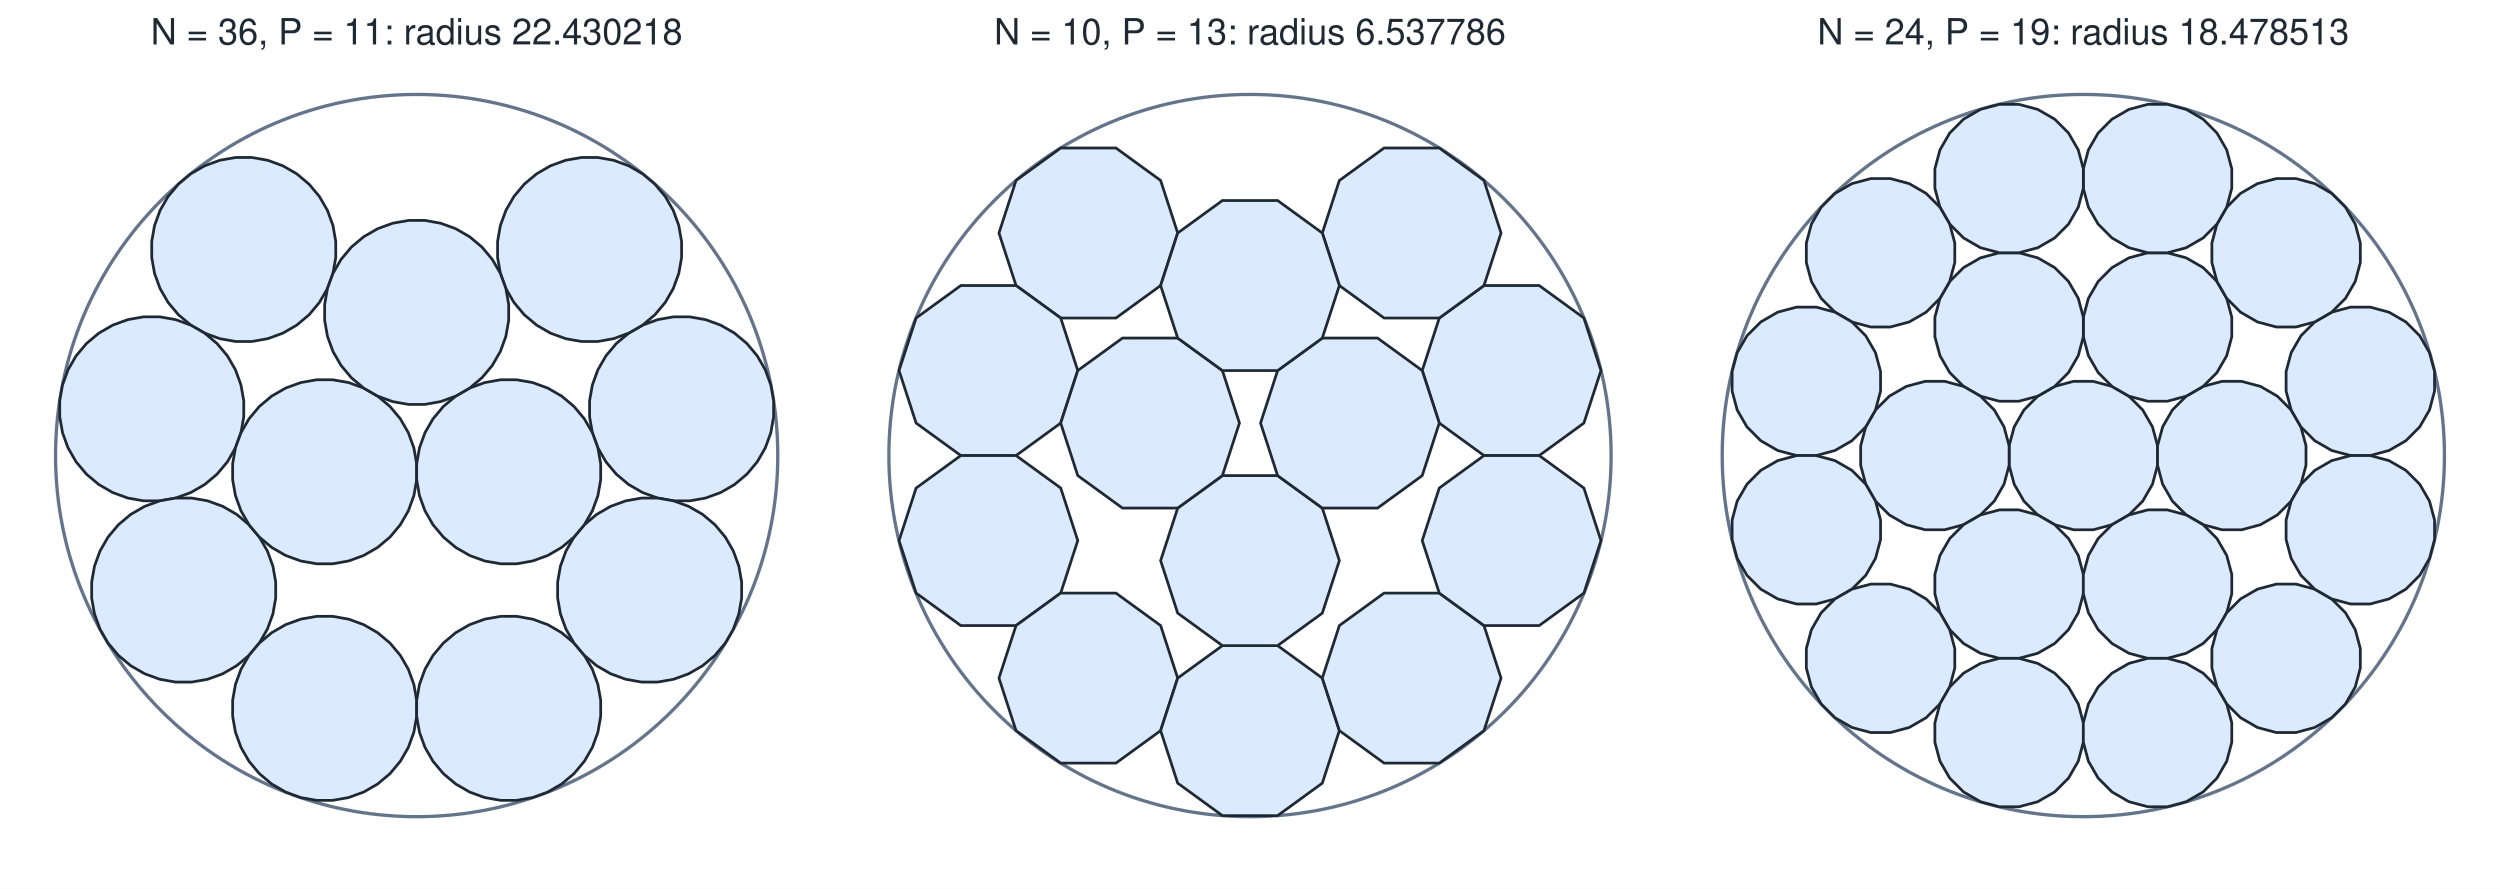
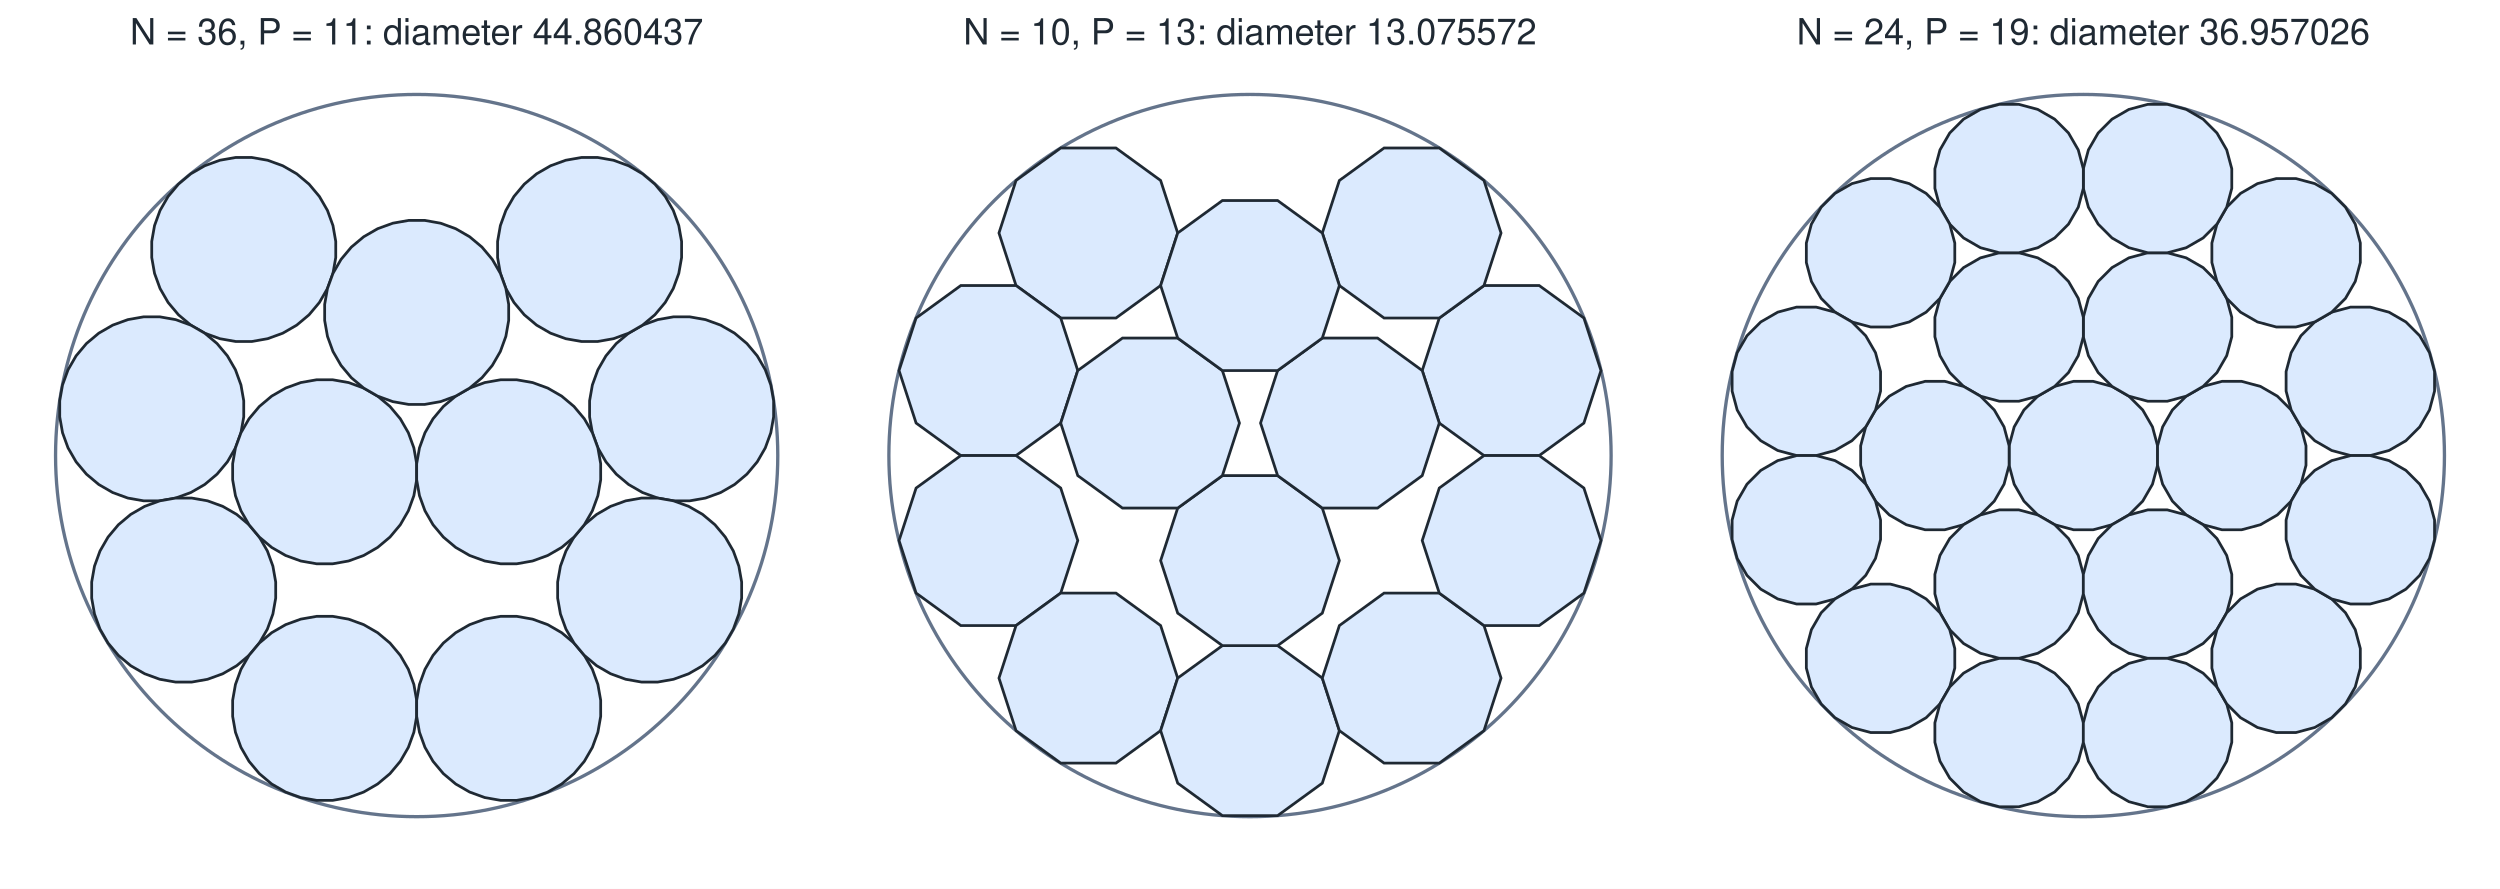
<svg xmlns="http://www.w3.org/2000/svg" width="900" height="320" viewBox="0 0 900 320" font-family="Helvetica, Arial, sans-serif">
  <rect width="900" height="320" fill="#ffffff" />
  <g transform="translate(150.0,164.0) scale(5.7958,-5.7958)">
    <circle cx="0" cy="0" r="22.43" fill="none" stroke="#64748b" stroke-width="0.207" />
    <polygon points="22.171,3.402 21.997,4.386 21.655,5.326 21.155,6.192 20.512,6.958 19.746,7.601 18.88,8.101 17.941,8.443 16.956,8.617 15.956,8.617 14.971,8.443 14.031,8.101 13.165,7.601 12.399,6.958 11.756,6.192 11.256,5.326 10.914,4.386 10.741,3.402 10.741,2.402 10.914,1.417 11.256,0.477 11.756,-0.389 12.399,-1.155 13.165,-1.798 14.031,-2.298 14.971,-2.64 15.956,-2.813 16.956,-2.813 17.941,-2.64 18.88,-2.298 19.746,-1.798 20.512,-1.155 21.155,-0.389 21.655,0.477 21.997,1.417 22.171,2.402" fill="#dbeafe" stroke="#1f2933" stroke-width="0.172" />
    <polygon points="14.797,16.857 14.031,17.5 13.165,18 12.226,18.342 11.241,18.515 10.241,18.515 9.256,18.342 8.316,18 7.45,17.5 6.684,16.857 6.041,16.091 5.541,15.225 5.199,14.285 5.026,13.3 5.026,12.3 5.199,11.316 5.541,10.376 6.041,9.51 6.684,8.744 7.45,8.101 8.316,7.601 9.256,7.259 10.241,7.085 11.241,7.085 12.226,7.259 13.165,7.601 14.031,8.101 14.797,8.744 15.44,9.51 15.94,10.376 16.282,11.316 16.456,12.3 16.456,13.3 16.282,14.285 15.94,15.225 15.44,16.091" fill="#dbeafe" stroke="#1f2933" stroke-width="0.172" />
    <polygon points="-14.031,17.5 -14.797,16.857 -15.44,16.091 -15.94,15.225 -16.282,14.285 -16.456,13.3 -16.456,12.3 -16.282,11.316 -15.94,10.376 -15.44,9.51 -14.797,8.744 -14.031,8.101 -13.165,7.601 -12.226,7.259 -11.241,7.085 -10.241,7.085 -9.256,7.259 -8.316,7.601 -7.45,8.101 -6.684,8.744 -6.041,9.51 -5.541,10.376 -5.199,11.316 -5.026,12.3 -5.026,13.3 -5.199,14.285 -5.541,15.225 -6.041,16.091 -6.684,16.857 -7.45,17.5 -8.316,18 -9.256,18.342 -10.241,18.515 -11.241,18.515 -12.226,18.342 -13.165,18" fill="#dbeafe" stroke="#1f2933" stroke-width="0.172" />
    <polygon points="-21.997,4.386 -22.171,3.402 -22.171,2.402 -21.997,1.417 -21.655,0.477 -21.155,-0.389 -20.512,-1.155 -19.746,-1.798 -18.88,-2.298 -17.941,-2.64 -16.956,-2.813 -15.956,-2.813 -14.971,-2.64 -14.031,-2.298 -13.165,-1.798 -12.399,-1.155 -11.756,-0.389 -11.256,0.477 -10.914,1.417 -10.741,2.402 -10.741,3.402 -10.914,4.386 -11.256,5.326 -11.756,6.192 -12.399,6.958 -13.165,7.601 -14.031,8.101 -14.971,8.443 -15.956,8.617 -16.956,8.617 -17.941,8.443 -18.88,8.101 -19.746,7.601 -20.512,6.958 -21.155,6.192 -21.655,5.326" fill="#dbeafe" stroke="#1f2933" stroke-width="0.172" />
    <polygon points="-19.67,-10.779 -19.17,-11.645 -18.528,-12.411 -17.761,-13.054 -16.895,-13.554 -15.956,-13.896 -14.971,-14.07 -13.971,-14.07 -12.986,-13.896 -12.046,-13.554 -11.18,-13.054 -10.414,-12.411 -9.772,-11.645 -9.272,-10.779 -8.93,-9.84 -8.756,-8.855 -8.756,-7.855 -8.93,-6.87 -9.272,-5.93 -9.772,-5.064 -10.414,-4.298 -11.18,-3.655 -12.046,-3.155 -12.986,-2.813 -13.971,-2.64 -14.971,-2.64 -15.956,-2.813 -16.895,-3.155 -17.761,-3.655 -18.528,-4.298 -19.17,-5.064 -19.67,-5.93 -20.012,-6.87 -20.186,-7.855 -20.186,-8.855 -20.012,-9.84" fill="#dbeafe" stroke="#1f2933" stroke-width="0.172" />
    <polygon points="-8.14,-20.901 -7.2,-21.243 -6.215,-21.417 -5.215,-21.417 -4.23,-21.243 -3.291,-20.901 -2.425,-20.401 -1.658,-19.758 -1.016,-18.992 -0.516,-18.126 -0.174,-17.187 0,-16.202 0,-15.202 -0.174,-14.217 -0.516,-13.277 -1.016,-12.411 -1.658,-11.645 -2.425,-11.003 -3.291,-10.503 -4.23,-10.161 -5.215,-9.987 -6.215,-9.987 -7.2,-10.161 -8.14,-10.503 -9.006,-11.003 -9.772,-11.645 -10.414,-12.411 -10.914,-13.277 -11.256,-14.217 -11.43,-15.202 -11.43,-16.202 -11.256,-17.187 -10.914,-18.126 -10.414,-18.992 -9.772,-19.758 -9.006,-20.401" fill="#dbeafe" stroke="#1f2933" stroke-width="0.172" />
    <polygon points="7.2,-21.243 8.14,-20.901 9.006,-20.401 9.772,-19.758 10.414,-18.992 10.914,-18.126 11.256,-17.187 11.43,-16.202 11.43,-15.202 11.256,-14.217 10.914,-13.277 10.414,-12.411 9.772,-11.645 9.006,-11.003 8.14,-10.503 7.2,-10.161 6.215,-9.987 5.215,-9.987 4.23,-10.161 3.291,-10.503 2.425,-11.003 1.658,-11.645 1.016,-12.411 0.516,-13.277 0.174,-14.217 -0,-15.202 -0,-16.202 0.174,-17.187 0.516,-18.126 1.016,-18.992 1.658,-19.758 2.425,-20.401 3.291,-20.901 4.23,-21.243 5.215,-21.417 6.215,-21.417" fill="#dbeafe" stroke="#1f2933" stroke-width="0.172" />
    <polygon points="19.17,-11.645 19.67,-10.779 20.012,-9.84 20.186,-8.855 20.186,-7.855 20.012,-6.87 19.67,-5.93 19.17,-5.064 18.528,-4.298 17.761,-3.655 16.895,-3.155 15.956,-2.813 14.971,-2.64 13.971,-2.64 12.986,-2.813 12.046,-3.155 11.18,-3.655 10.414,-4.298 9.772,-5.064 9.272,-5.93 8.93,-6.87 8.756,-7.855 8.756,-8.855 8.93,-9.84 9.272,-10.779 9.772,-11.645 10.414,-12.411 11.18,-13.054 12.046,-13.554 12.986,-13.896 13.971,-14.07 14.971,-14.07 15.956,-13.896 16.895,-13.554 17.761,-13.054 18.528,-12.411" fill="#dbeafe" stroke="#1f2933" stroke-width="0.172" />
    <polygon points="0,-1.508 0,-0.508 -0.174,0.477 -0.516,1.417 -1.016,2.283 -1.658,3.049 -2.425,3.692 -3.291,4.192 -4.23,4.534 -5.215,4.707 -6.215,4.707 -7.2,4.534 -8.14,4.192 -9.006,3.692 -9.772,3.049 -10.414,2.283 -10.914,1.417 -11.256,0.477 -11.43,-0.508 -11.43,-1.508 -11.256,-2.493 -10.914,-3.432 -10.414,-4.298 -9.772,-5.064 -9.006,-5.707 -8.14,-6.207 -7.2,-6.549 -6.215,-6.723 -5.215,-6.723 -4.23,-6.549 -3.291,-6.207 -2.425,-5.707 -1.658,-5.064 -1.016,-4.298 -0.516,-3.432 -0.174,-2.493" fill="#dbeafe" stroke="#1f2933" stroke-width="0.172" />
    <polygon points="-0,-0.508 -0,-1.508 0.174,-2.493 0.516,-3.432 1.016,-4.298 1.658,-5.064 2.425,-5.707 3.291,-6.207 4.23,-6.549 5.215,-6.723 6.215,-6.723 7.2,-6.549 8.14,-6.207 9.006,-5.707 9.772,-5.064 10.414,-4.298 10.914,-3.432 11.256,-2.493 11.43,-1.508 11.43,-0.508 11.256,0.477 10.914,1.417 10.414,2.283 9.772,3.049 9.006,3.692 8.14,4.192 7.2,4.534 6.215,4.707 5.215,4.707 4.23,4.534 3.291,4.192 2.425,3.692 1.658,3.049 1.016,2.283 0.516,1.417 0.174,0.477" fill="#dbeafe" stroke="#1f2933" stroke-width="0.172" />
    <polygon points="-3.291,4.192 -2.425,3.692 -1.485,3.35 -0.5,3.176 0.5,3.176 1.485,3.35 2.425,3.692 3.291,4.192 4.057,4.834 4.699,5.6 5.199,6.466 5.541,7.406 5.715,8.391 5.715,9.391 5.541,10.376 5.199,11.316 4.699,12.182 4.057,12.948 3.291,13.59 2.425,14.09 1.485,14.432 0.5,14.606 -0.5,14.606 -1.485,14.432 -2.425,14.09 -3.291,13.59 -4.057,12.948 -4.699,12.182 -5.199,11.316 -5.541,10.376 -5.715,9.391 -5.715,8.391 -5.541,7.406 -5.199,6.466 -4.699,5.6 -4.057,4.834" fill="#dbeafe" stroke="#1f2933" stroke-width="0.172" />
  </g>
-   <text x="150.0" y="16" text-anchor="middle" font-size="13" fill="#1f2933">N = 36, P = 11: radius 22.430218</text>
+   <text x="150.0" y="16" text-anchor="middle" font-size="13" fill="#1f2933">N = 36, P = 11: diameter 44.860437</text>
  <g transform="translate(450.0,164.0) scale(19.8844,-19.8844)">
    <circle cx="0" cy="0" r="6.538" fill="none" stroke="#64748b" stroke-width="0.06" />
    <polygon points="6.354,1.539 6.045,2.49 5.236,3.078 4.236,3.078 3.427,2.49 3.118,1.539 3.427,0.588 4.236,0 5.236,0 6.045,0.588" fill="#dbeafe" stroke="#1f2933" stroke-width="0.05" />
    <polygon points="4.236,4.98 3.427,5.568 2.427,5.568 1.618,4.98 1.309,4.029 1.618,3.078 2.427,2.49 3.427,2.49 4.236,3.078 4.545,4.029" fill="#dbeafe" stroke="#1f2933" stroke-width="0.05" />
    <polygon points="-3.427,5.568 -4.236,4.98 -4.545,4.029 -4.236,3.078 -3.427,2.49 -2.427,2.49 -1.618,3.078 -1.309,4.029 -1.618,4.98 -2.427,5.568" fill="#dbeafe" stroke="#1f2933" stroke-width="0.05" />
    <polygon points="-6.045,2.49 -6.354,1.539 -6.045,0.588 -5.236,0 -4.236,0 -3.427,0.588 -3.118,1.539 -3.427,2.49 -4.236,3.078 -5.236,3.078" fill="#dbeafe" stroke="#1f2933" stroke-width="0.05" />
-     <polygon points="-6.354,-1.539 -6.045,-2.49 -5.236,-3.078 -4.236,-3.078 -3.427,-2.49 -3.118,-1.539 -3.427,-0.588 -4.236,-0 -5.236,0 -6.045,-0.588" fill="#dbeafe" stroke="#1f2933" stroke-width="0.05" />
+     <polygon points="-6.354,-1.539 -6.045,-2.49 -5.236,-3.078 -4.236,-3.078 -3.427,-2.49 -3.118,-1.539 -3.427,-0.588 -4.236,0 -5.236,0 -6.045,-0.588" fill="#dbeafe" stroke="#1f2933" stroke-width="0.05" />
    <polygon points="-4.236,-4.98 -3.427,-5.568 -2.427,-5.568 -1.618,-4.98 -1.309,-4.029 -1.618,-3.078 -2.427,-2.49 -3.427,-2.49 -4.236,-3.078 -4.545,-4.029" fill="#dbeafe" stroke="#1f2933" stroke-width="0.05" />
    <polygon points="-0.5,-6.519 0.5,-6.519 1.309,-5.931 1.618,-4.98 1.309,-4.029 0.5,-3.441 -0.5,-3.441 -1.309,-4.029 -1.618,-4.98 -1.309,-5.931" fill="#dbeafe" stroke="#1f2933" stroke-width="0.05" />
    <polygon points="3.427,-5.568 4.236,-4.98 4.545,-4.029 4.236,-3.078 3.427,-2.49 2.427,-2.49 1.618,-3.078 1.309,-4.029 1.618,-4.98 2.427,-5.568" fill="#dbeafe" stroke="#1f2933" stroke-width="0.05" />
-     <polygon points="6.045,-2.49 6.354,-1.539 6.045,-0.588 5.236,-0 4.236,0 3.427,-0.588 3.118,-1.539 3.427,-2.49 4.236,-3.078 5.236,-3.078" fill="#dbeafe" stroke="#1f2933" stroke-width="0.05" />
+     <polygon points="6.045,-2.49 6.354,-1.539 6.045,-0.588 5.236,0 4.236,0 3.427,-0.588 3.118,-1.539 3.427,-2.49 4.236,-3.078 5.236,-3.078" fill="#dbeafe" stroke="#1f2933" stroke-width="0.05" />
    <polygon points="-0.5,-3.441 0.5,-3.441 1.309,-2.853 1.618,-1.902 1.309,-0.951 0.5,-0.363 -0.5,-0.363 -1.309,-0.951 -1.618,-1.902 -1.309,-2.853" fill="#dbeafe" stroke="#1f2933" stroke-width="0.05" />
    <polygon points="-3.118,1.539 -3.427,0.588 -3.118,-0.363 -2.309,-0.951 -1.309,-0.951 -0.5,-0.363 -0.191,0.588 -0.5,1.539 -1.309,2.127 -2.309,2.127" fill="#dbeafe" stroke="#1f2933" stroke-width="0.05" />
    <polygon points="3.427,0.588 3.118,1.539 2.309,2.127 1.309,2.127 0.5,1.539 0.191,0.588 0.5,-0.363 1.309,-0.951 2.309,-0.951 3.118,-0.363" fill="#dbeafe" stroke="#1f2933" stroke-width="0.05" />
    <polygon points="1.618,3.078 1.309,4.029 0.5,4.617 -0.5,4.617 -1.309,4.029 -1.618,3.078 -1.309,2.127 -0.5,1.539 0.5,1.539 1.309,2.127" fill="#dbeafe" stroke="#1f2933" stroke-width="0.05" />
  </g>
-   <text x="450.0" y="16" text-anchor="middle" font-size="13" fill="#1f2933">N = 10, P = 13: radius 6.537786</text>
+   <text x="450.0" y="16" text-anchor="middle" font-size="13" fill="#1f2933">N = 10, P = 13: diameter 13.075572</text>
  <g transform="translate(750.0,164.0) scale(7.0352,-7.0352)">
    <circle cx="0" cy="0" r="18.479" fill="none" stroke="#64748b" stroke-width="0.171" />
    <polygon points="3.798,-0.5 3.798,0.5 3.539,1.466 3.039,2.332 2.332,3.039 1.466,3.539 0.5,3.798 -0.5,3.798 -1.466,3.539 -2.332,3.039 -3.039,2.332 -3.539,1.466 -3.798,0.5 -3.798,-0.5 -3.539,-1.466 -3.039,-2.332 -2.332,-3.039 -1.466,-3.539 -0.5,-3.798 0.5,-3.798 1.466,-3.539 2.332,-3.039 3.039,-2.332 3.539,-1.466" fill="#dbeafe" stroke="#1f2933" stroke-width="0.142" />
    <polygon points="3.798,0.5 3.798,-0.5 4.057,-1.466 4.557,-2.332 5.264,-3.039 6.13,-3.539 7.096,-3.798 8.096,-3.798 9.062,-3.539 9.928,-3.039 10.635,-2.332 11.135,-1.466 11.394,-0.5 11.394,0.5 11.135,1.466 10.635,2.332 9.928,3.039 9.062,3.539 8.096,3.798 7.096,3.798 6.13,3.539 5.264,3.039 4.557,2.332 4.057,1.466" fill="#dbeafe" stroke="#1f2933" stroke-width="0.142" />
    <polygon points="1.466,3.539 2.332,3.039 3.298,2.78 4.298,2.78 5.264,3.039 6.13,3.539 6.837,4.246 7.337,5.112 7.596,6.078 7.596,7.078 7.337,8.044 6.837,8.91 6.13,9.617 5.264,10.117 4.298,10.376 3.298,10.376 2.332,10.117 1.466,9.617 0.759,8.91 0.259,8.044 0,7.078 -0,6.078 0.259,5.112 0.759,4.246" fill="#dbeafe" stroke="#1f2933" stroke-width="0.142" />
    <polygon points="-2.332,3.039 -1.466,3.539 -0.759,4.246 -0.259,5.112 0,6.078 0,7.078 -0.259,8.044 -0.759,8.91 -1.466,9.617 -2.332,10.117 -3.298,10.376 -4.298,10.376 -5.264,10.117 -6.13,9.617 -6.837,8.91 -7.337,8.044 -7.596,7.078 -7.596,6.078 -7.337,5.112 -6.837,4.246 -6.13,3.539 -5.264,3.039 -4.298,2.78 -3.298,2.78" fill="#dbeafe" stroke="#1f2933" stroke-width="0.142" />
    <polygon points="-3.798,-0.5 -3.798,0.5 -4.057,1.466 -4.557,2.332 -5.264,3.039 -6.13,3.539 -7.096,3.798 -8.096,3.798 -9.062,3.539 -9.928,3.039 -10.635,2.332 -11.135,1.466 -11.394,0.5 -11.394,-0.5 -11.135,-1.466 -10.635,-2.332 -9.928,-3.039 -9.062,-3.539 -8.096,-3.798 -7.096,-3.798 -6.13,-3.539 -5.264,-3.039 -4.557,-2.332 -4.057,-1.466" fill="#dbeafe" stroke="#1f2933" stroke-width="0.142" />
    <polygon points="-1.466,-3.539 -2.332,-3.039 -3.298,-2.78 -4.298,-2.78 -5.264,-3.039 -6.13,-3.539 -6.837,-4.246 -7.337,-5.112 -7.596,-6.078 -7.596,-7.078 -7.337,-8.044 -6.837,-8.91 -6.13,-9.617 -5.264,-10.117 -4.298,-10.376 -3.298,-10.376 -2.332,-10.117 -1.466,-9.617 -0.759,-8.91 -0.259,-8.044 0,-7.078 0,-6.078 -0.259,-5.112 -0.759,-4.246" fill="#dbeafe" stroke="#1f2933" stroke-width="0.142" />
    <polygon points="2.332,-3.039 1.466,-3.539 0.759,-4.246 0.259,-5.112 -0,-6.078 -0,-7.078 0.259,-8.044 0.759,-8.91 1.466,-9.617 2.332,-10.117 3.298,-10.376 4.298,-10.376 5.264,-10.117 6.13,-9.617 6.837,-8.91 7.337,-8.044 7.596,-7.078 7.596,-6.078 7.337,-5.112 6.837,-4.246 6.13,-3.539 5.264,-3.039 4.298,-2.78 3.298,-2.78" fill="#dbeafe" stroke="#1f2933" stroke-width="0.142" />
    <polygon points="17.972,4.298 17.713,5.264 17.213,6.13 16.506,6.837 15.64,7.337 14.674,7.596 13.674,7.596 12.708,7.337 11.842,6.837 11.135,6.13 10.635,5.264 10.376,4.298 10.376,3.298 10.635,2.332 11.135,1.466 11.842,0.759 12.708,0.259 13.674,-0 14.674,-0 15.64,0.259 16.506,0.759 17.213,1.466 17.713,2.332 17.972,3.298" fill="#dbeafe" stroke="#1f2933" stroke-width="0.142" />
    <polygon points="13.415,12.708 12.708,13.415 11.842,13.915 10.876,14.174 9.876,14.174 8.91,13.915 8.044,13.415 7.337,12.708 6.837,11.842 6.578,10.876 6.578,9.876 6.837,8.91 7.337,8.044 8.044,7.337 8.91,6.837 9.876,6.578 10.876,6.578 11.842,6.837 12.708,7.337 13.415,8.044 13.915,8.91 14.174,9.876 14.174,10.876 13.915,11.842" fill="#dbeafe" stroke="#1f2933" stroke-width="0.142" />
    <polygon points="5.264,17.713 4.298,17.972 3.298,17.972 2.332,17.713 1.466,17.213 0.759,16.506 0.259,15.64 -0,14.674 -0,13.674 0.259,12.708 0.759,11.842 1.466,11.135 2.332,10.635 3.298,10.376 4.298,10.376 5.264,10.635 6.13,11.135 6.837,11.842 7.337,12.708 7.596,13.674 7.596,14.674 7.337,15.64 6.837,16.506 6.13,17.213" fill="#dbeafe" stroke="#1f2933" stroke-width="0.142" />
    <polygon points="-4.298,17.972 -5.264,17.713 -6.13,17.213 -6.837,16.506 -7.337,15.64 -7.596,14.674 -7.596,13.674 -7.337,12.708 -6.837,11.842 -6.13,11.135 -5.264,10.635 -4.298,10.376 -3.298,10.376 -2.332,10.635 -1.466,11.135 -0.759,11.842 -0.259,12.708 0,13.674 0,14.674 -0.259,15.64 -0.759,16.506 -1.466,17.213 -2.332,17.713 -3.298,17.972" fill="#dbeafe" stroke="#1f2933" stroke-width="0.142" />
    <polygon points="-12.708,13.415 -13.415,12.708 -13.915,11.842 -14.174,10.876 -14.174,9.876 -13.915,8.91 -13.415,8.044 -12.708,7.337 -11.842,6.837 -10.876,6.578 -9.876,6.578 -8.91,6.837 -8.044,7.337 -7.337,8.044 -6.837,8.91 -6.578,9.876 -6.578,10.876 -6.837,11.842 -7.337,12.708 -8.044,13.415 -8.91,13.915 -9.876,14.174 -10.876,14.174 -11.842,13.915" fill="#dbeafe" stroke="#1f2933" stroke-width="0.142" />
    <polygon points="-17.713,5.264 -17.972,4.298 -17.972,3.298 -17.713,2.332 -17.213,1.466 -16.506,0.759 -15.64,0.259 -14.674,-0 -13.674,-0 -12.708,0.259 -11.842,0.759 -11.135,1.466 -10.635,2.332 -10.376,3.298 -10.376,4.298 -10.635,5.264 -11.135,6.13 -11.842,6.837 -12.708,7.337 -13.674,7.596 -14.674,7.596 -15.64,7.337 -16.506,6.837 -17.213,6.13" fill="#dbeafe" stroke="#1f2933" stroke-width="0.142" />
    <polygon points="-17.972,-4.298 -17.713,-5.264 -17.213,-6.13 -16.506,-6.837 -15.64,-7.337 -14.674,-7.596 -13.674,-7.596 -12.708,-7.337 -11.842,-6.837 -11.135,-6.13 -10.635,-5.264 -10.376,-4.298 -10.376,-3.298 -10.635,-2.332 -11.135,-1.466 -11.842,-0.759 -12.708,-0.259 -13.674,0 -14.674,0 -15.64,-0.259 -16.506,-0.759 -17.213,-1.466 -17.713,-2.332 -17.972,-3.298" fill="#dbeafe" stroke="#1f2933" stroke-width="0.142" />
    <polygon points="-13.415,-12.708 -12.708,-13.415 -11.842,-13.915 -10.876,-14.174 -9.876,-14.174 -8.91,-13.915 -8.044,-13.415 -7.337,-12.708 -6.837,-11.842 -6.578,-10.876 -6.578,-9.876 -6.837,-8.91 -7.337,-8.044 -8.044,-7.337 -8.91,-6.837 -9.876,-6.578 -10.876,-6.578 -11.842,-6.837 -12.708,-7.337 -13.415,-8.044 -13.915,-8.91 -14.174,-9.876 -14.174,-10.876 -13.915,-11.842" fill="#dbeafe" stroke="#1f2933" stroke-width="0.142" />
    <polygon points="-5.264,-17.713 -4.298,-17.972 -3.298,-17.972 -2.332,-17.713 -1.466,-17.213 -0.759,-16.506 -0.259,-15.64 0,-14.674 0,-13.674 -0.259,-12.708 -0.759,-11.842 -1.466,-11.135 -2.332,-10.635 -3.298,-10.376 -4.298,-10.376 -5.264,-10.635 -6.13,-11.135 -6.837,-11.842 -7.337,-12.708 -7.596,-13.674 -7.596,-14.674 -7.337,-15.64 -6.837,-16.506 -6.13,-17.213" fill="#dbeafe" stroke="#1f2933" stroke-width="0.142" />
    <polygon points="4.298,-17.972 5.264,-17.713 6.13,-17.213 6.837,-16.506 7.337,-15.64 7.596,-14.674 7.596,-13.674 7.337,-12.708 6.837,-11.842 6.13,-11.135 5.264,-10.635 4.298,-10.376 3.298,-10.376 2.332,-10.635 1.466,-11.135 0.759,-11.842 0.259,-12.708 -0,-13.674 -0,-14.674 0.259,-15.64 0.759,-16.506 1.466,-17.213 2.332,-17.713 3.298,-17.972" fill="#dbeafe" stroke="#1f2933" stroke-width="0.142" />
    <polygon points="12.708,-13.415 13.415,-12.708 13.915,-11.842 14.174,-10.876 14.174,-9.876 13.915,-8.91 13.415,-8.044 12.708,-7.337 11.842,-6.837 10.876,-6.578 9.876,-6.578 8.91,-6.837 8.044,-7.337 7.337,-8.044 6.837,-8.91 6.578,-9.876 6.578,-10.876 6.837,-11.842 7.337,-12.708 8.044,-13.415 8.91,-13.915 9.876,-14.174 10.876,-14.174 11.842,-13.915" fill="#dbeafe" stroke="#1f2933" stroke-width="0.142" />
    <polygon points="17.713,-5.264 17.972,-4.298 17.972,-3.298 17.713,-2.332 17.213,-1.466 16.506,-0.759 15.64,-0.259 14.674,0 13.674,0 12.708,-0.259 11.842,-0.759 11.135,-1.466 10.635,-2.332 10.376,-3.298 10.376,-4.298 10.635,-5.264 11.135,-6.13 11.842,-6.837 12.708,-7.337 13.674,-7.596 14.674,-7.596 15.64,-7.337 16.506,-6.837 17.213,-6.13" fill="#dbeafe" stroke="#1f2933" stroke-width="0.142" />
  </g>
-   <text x="750.0" y="16" text-anchor="middle" font-size="13" fill="#1f2933">N = 24, P = 19: radius 18.478513</text>
+   <text x="750.0" y="16" text-anchor="middle" font-size="13" fill="#1f2933">N = 24, P = 19: diameter 36.957026</text>
</svg>
